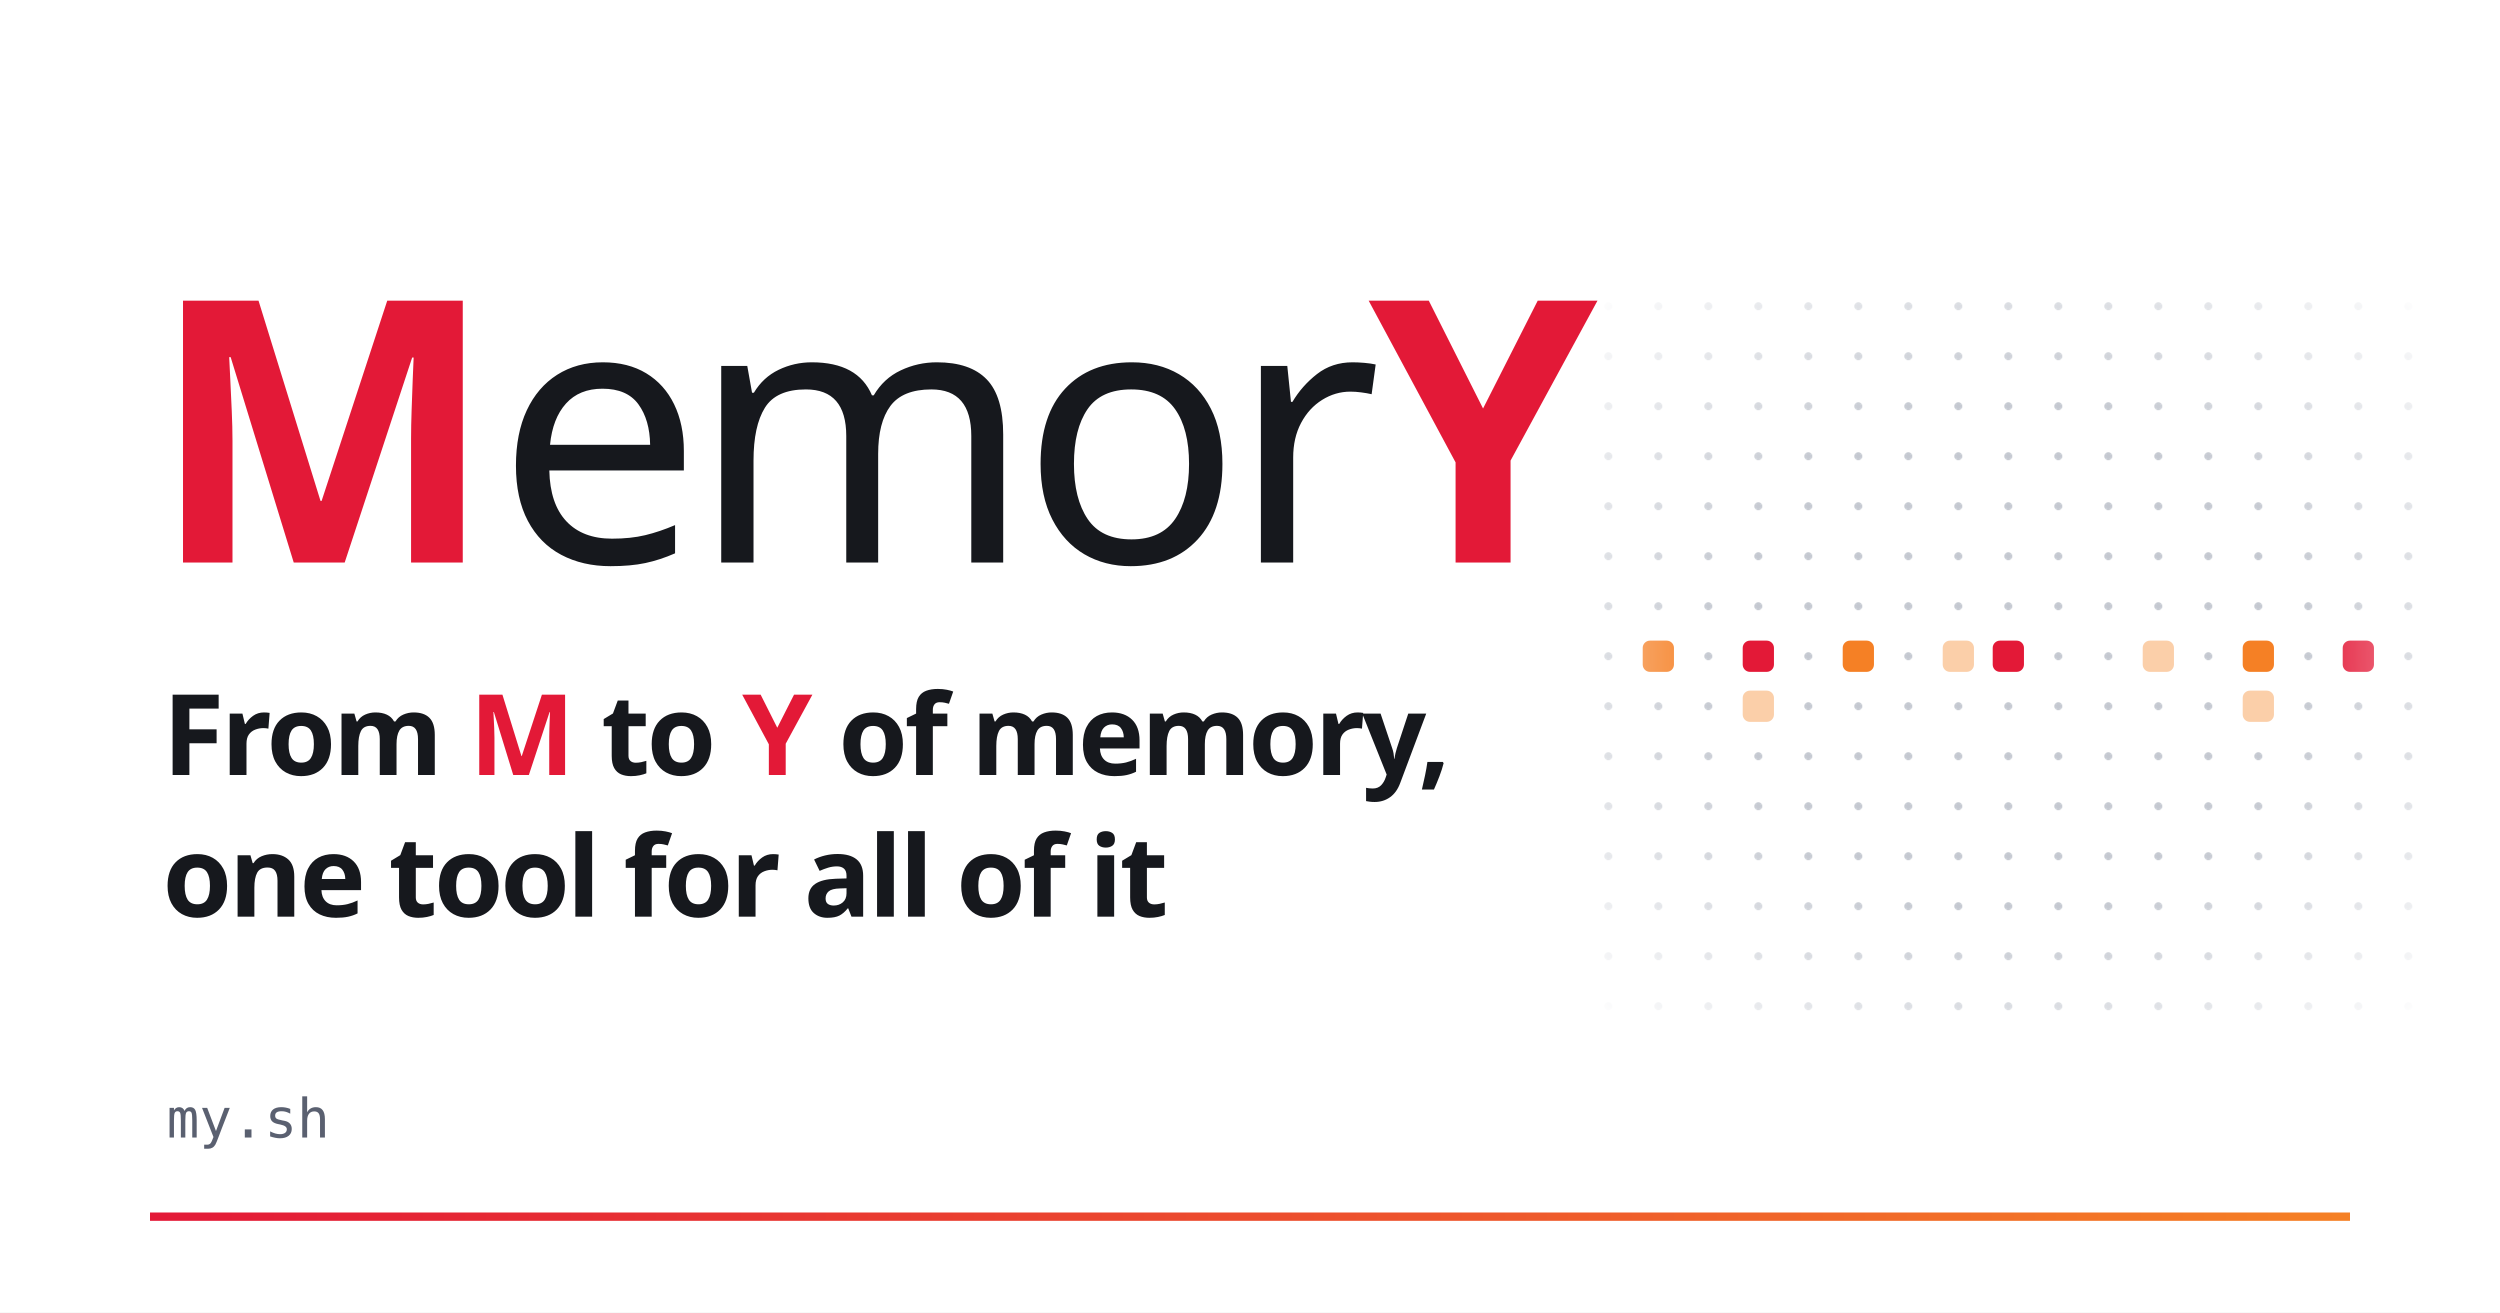
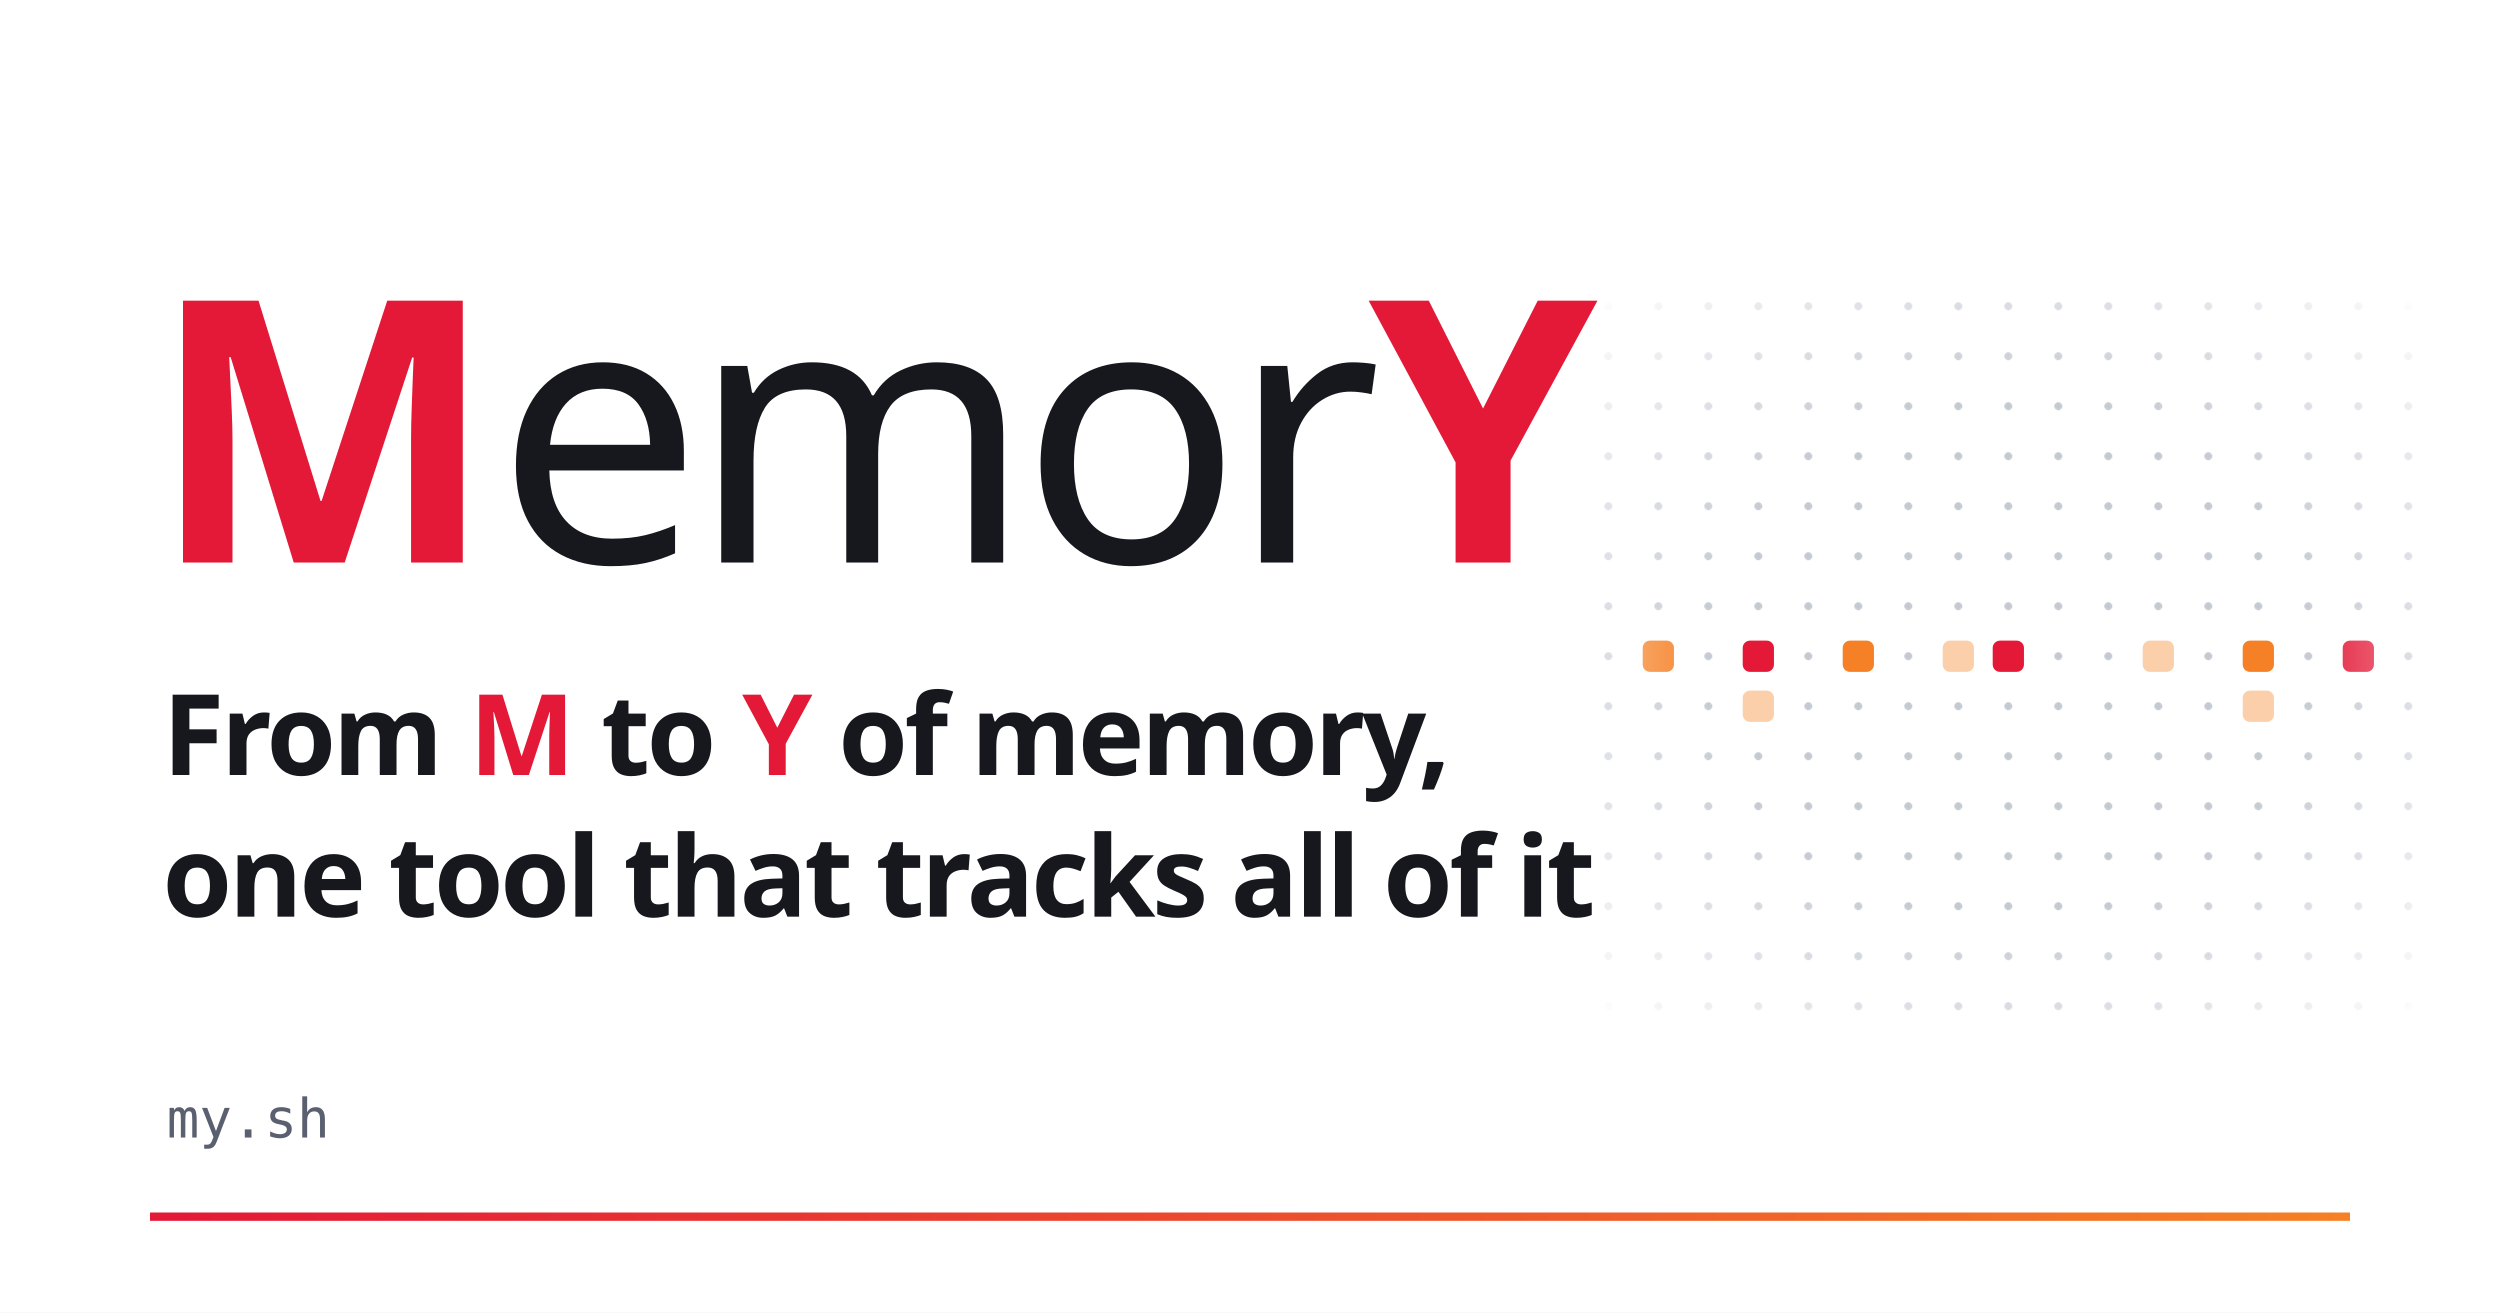
<svg xmlns="http://www.w3.org/2000/svg" width="1200" height="630" viewBox="0 0 1200 630">
  <style>
  @font-face { font-family: "SUIT Variable"; src: url(../site/fonts/SUIT-Variable-2.040.woff2) format("woff2"); font-weight: 100 900; }
  @font-face { font-family: "Geist Mono"; src: url(../site/fonts/GeistMono-Variable-1.400.woff2) format("woff2"); font-weight: 100 900; }
  text { font-family: "SUIT Variable", sans-serif; fill: #16181D; }
  .wm { font-size: 176px; font-weight: 460; letter-spacing: -6px; }
  .wm .a { font-weight: 900; fill: #E31937; }
  .sl { font-size: 54px; font-weight: 760; letter-spacing: -1.6px; }
  .sl .a { font-weight: 900; fill: #E31937; }
  .ad { font-family: "Geist Mono", monospace; font-size: 26px; font-weight: 500; fill: #5A6070; }
</style>
  <defs>
    <pattern id="dots" x="760" y="135" width="24" height="24" patternUnits="userSpaceOnUse">
      <circle cx="12" cy="12" r="1.9" fill="#C4C8D0" />
    </pattern>
    <radialGradient id="fade" cx="0.5" cy="0.5" r="0.62">
      <stop offset="0.5" stop-color="#fff" stop-opacity="0" />
      <stop offset="1" stop-color="#fff" />
    </radialGradient>
  </defs>
  <rect width="1200" height="630" fill="#fff" />
  <g>
    <rect x="760" y="135" width="408" height="360" fill="url(#dots)" />
    <rect x="788.5" y="307.5" width="15" height="15" rx="3.5" fill="#F58025" />
    <rect x="836.5" y="307.5" width="15" height="15" rx="3.5" fill="#E31937" />
    <rect x="884.5" y="307.5" width="15" height="15" rx="3.5" fill="#F58025" />
    <rect x="932.5" y="307.5" width="15" height="15" rx="3.5" fill="#FBCFA9" />
    <rect x="956.5" y="307.5" width="15" height="15" rx="3.5" fill="#E31937" />
    <rect x="1028.5" y="307.5" width="15" height="15" rx="3.5" fill="#FBCFA9" />
    <rect x="1076.5" y="307.5" width="15" height="15" rx="3.5" fill="#F58025" />
    <rect x="1124.5" y="307.5" width="15" height="15" rx="3.5" fill="#E31937" />
    <rect x="836.5" y="331.5" width="15" height="15" rx="3.5" fill="#FBCFA9" />
    <rect x="1076.5" y="331.5" width="15" height="15" rx="3.5" fill="#FBCFA9" />
    <rect x="740" y="115" width="448" height="400" fill="url(#fade)" />
  </g>
  <text class="wm" x="72" y="270">
    <tspan class="a">M</tspan>emor<tspan class="a" dx="-6">Y</tspan>
  </text>
  <text class="sl" x="78" y="372">From <tspan class="a">M</tspan> to <tspan class="a">Y</tspan> of memory,</text>
-   <text class="sl" x="78" y="440">one tool for all of it</text>
+   <text class="sl" x="78" y="440">one tool that tracks all of it</text>
  <text class="ad" x="80" y="546">my.sh</text>
  <rect x="72" y="582" width="1056" height="4" fill="url(#bar)" />
  <defs>
    <linearGradient id="bar" x1="0" x2="1" y1="0" y2="0">
      <stop offset="0" stop-color="#E31937" />
      <stop offset="1" stop-color="#F58025" />
    </linearGradient>
  </defs>
</svg>
